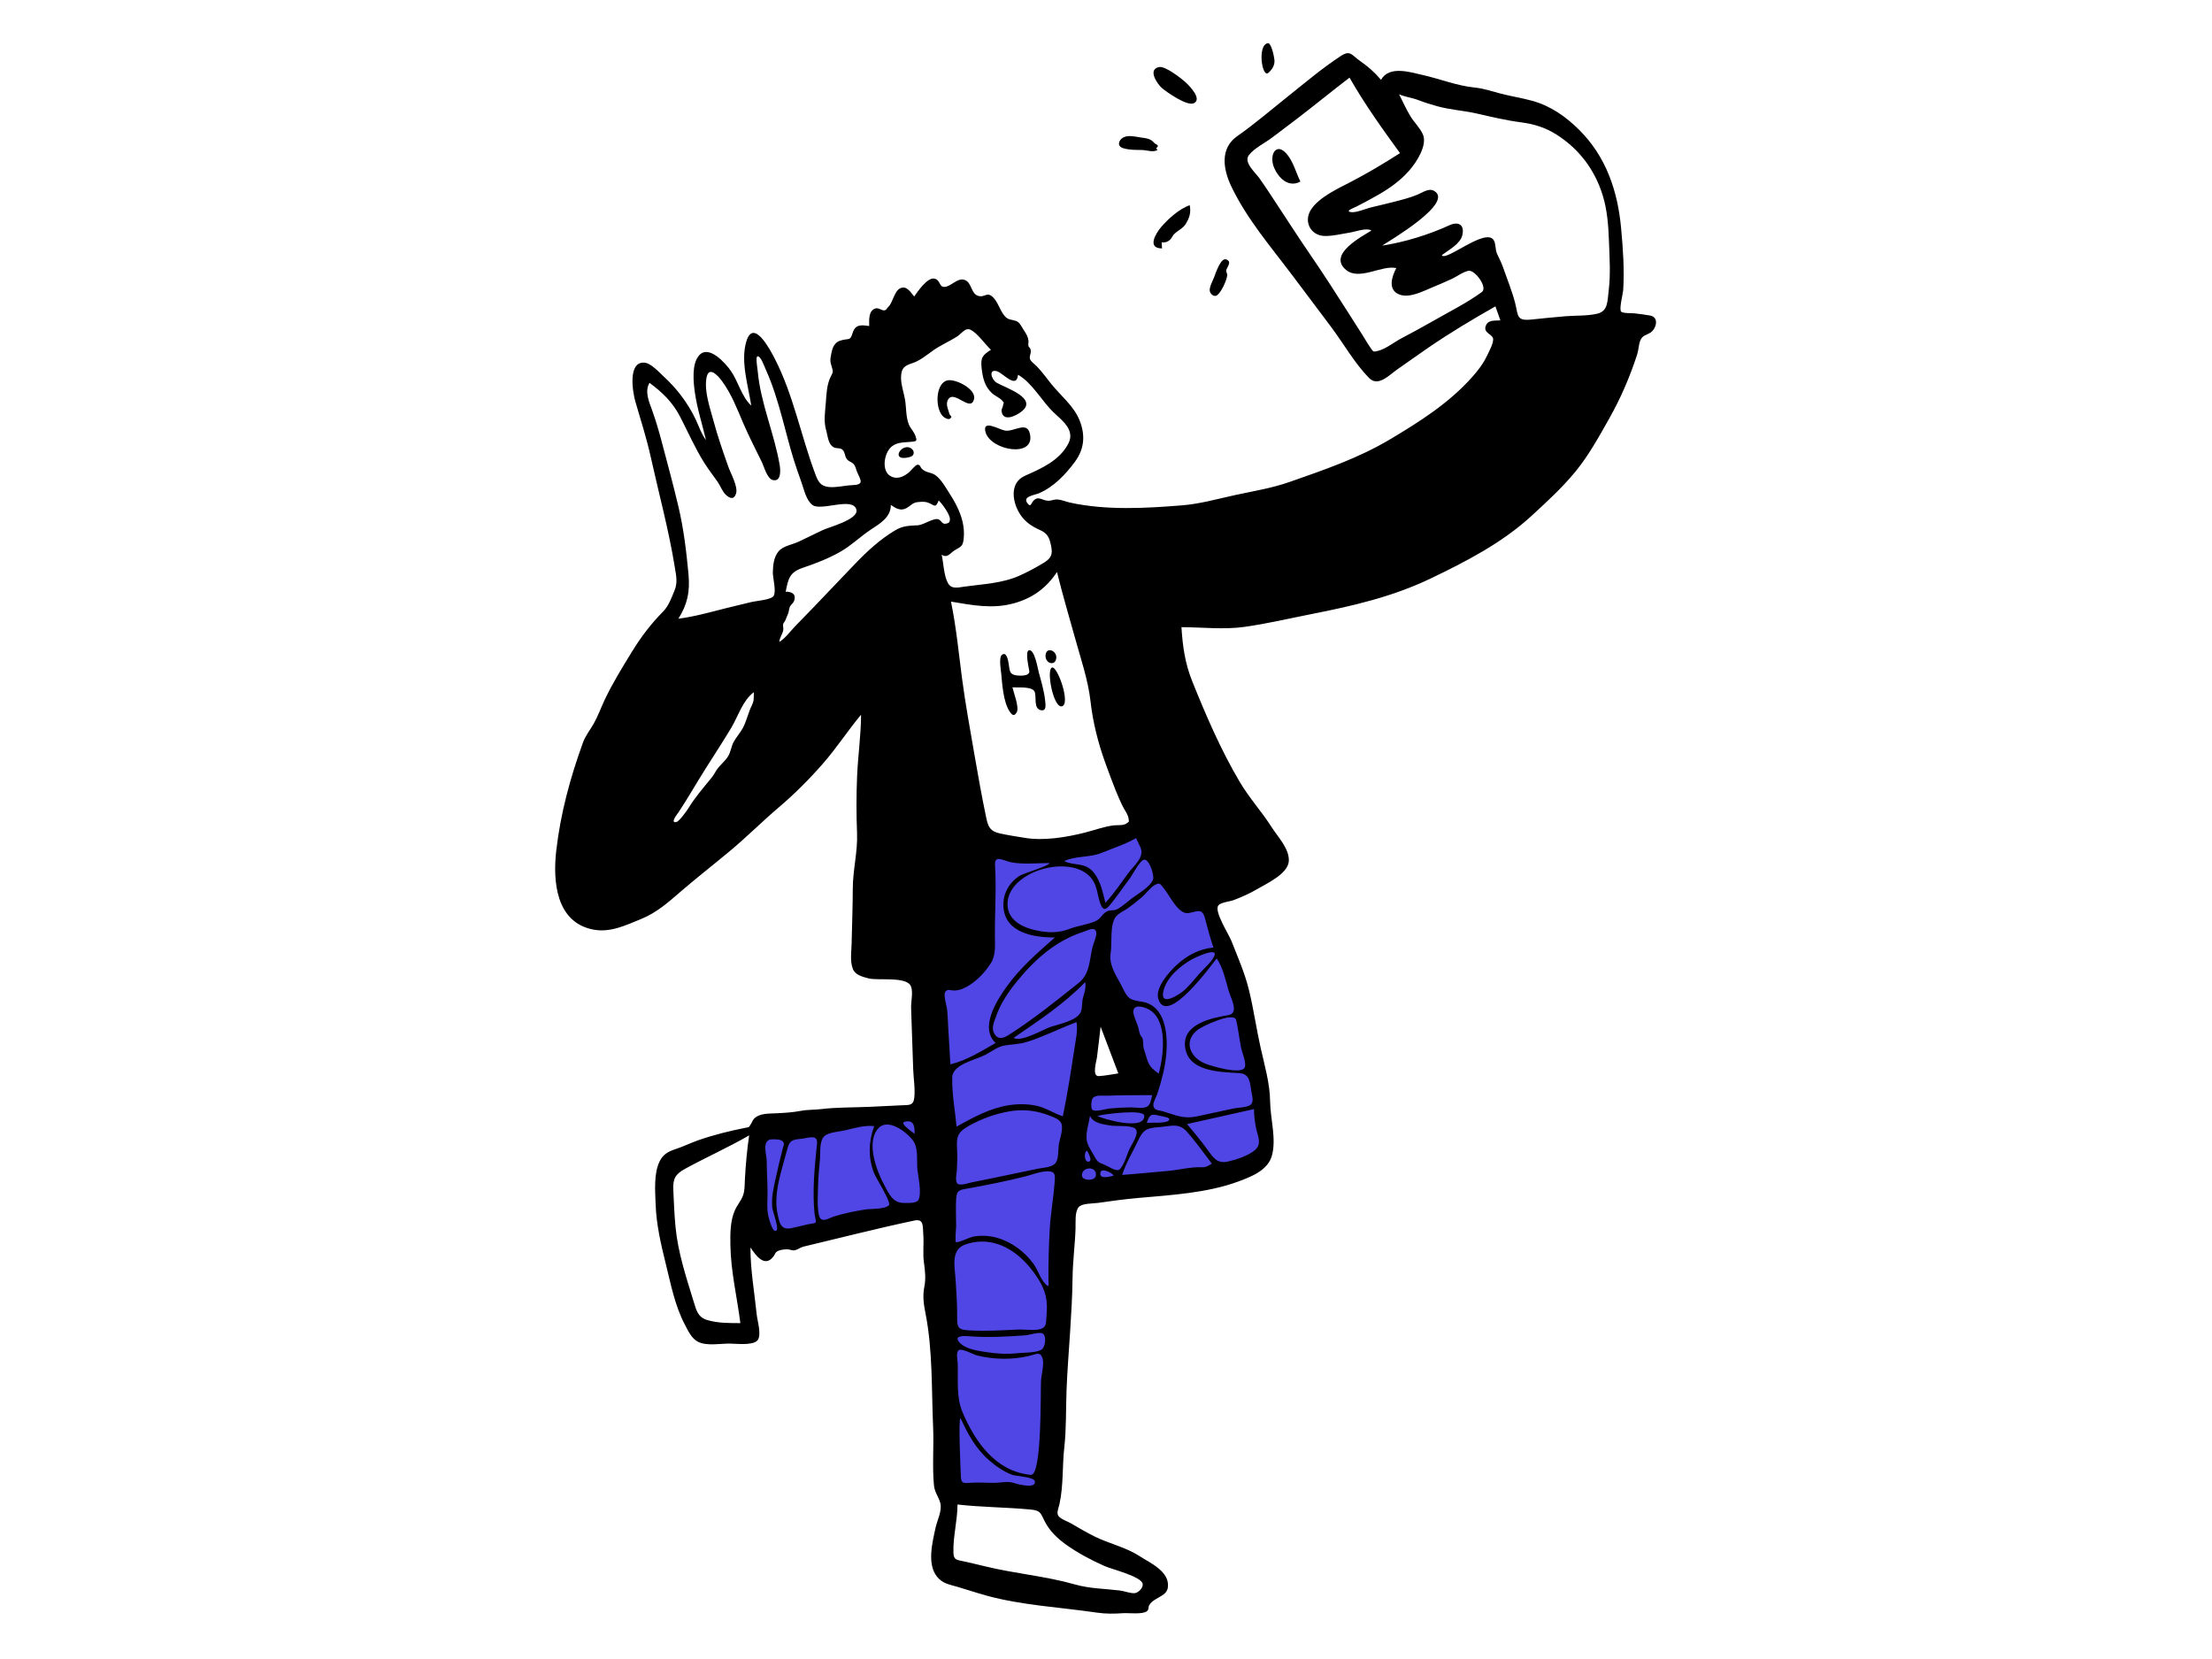
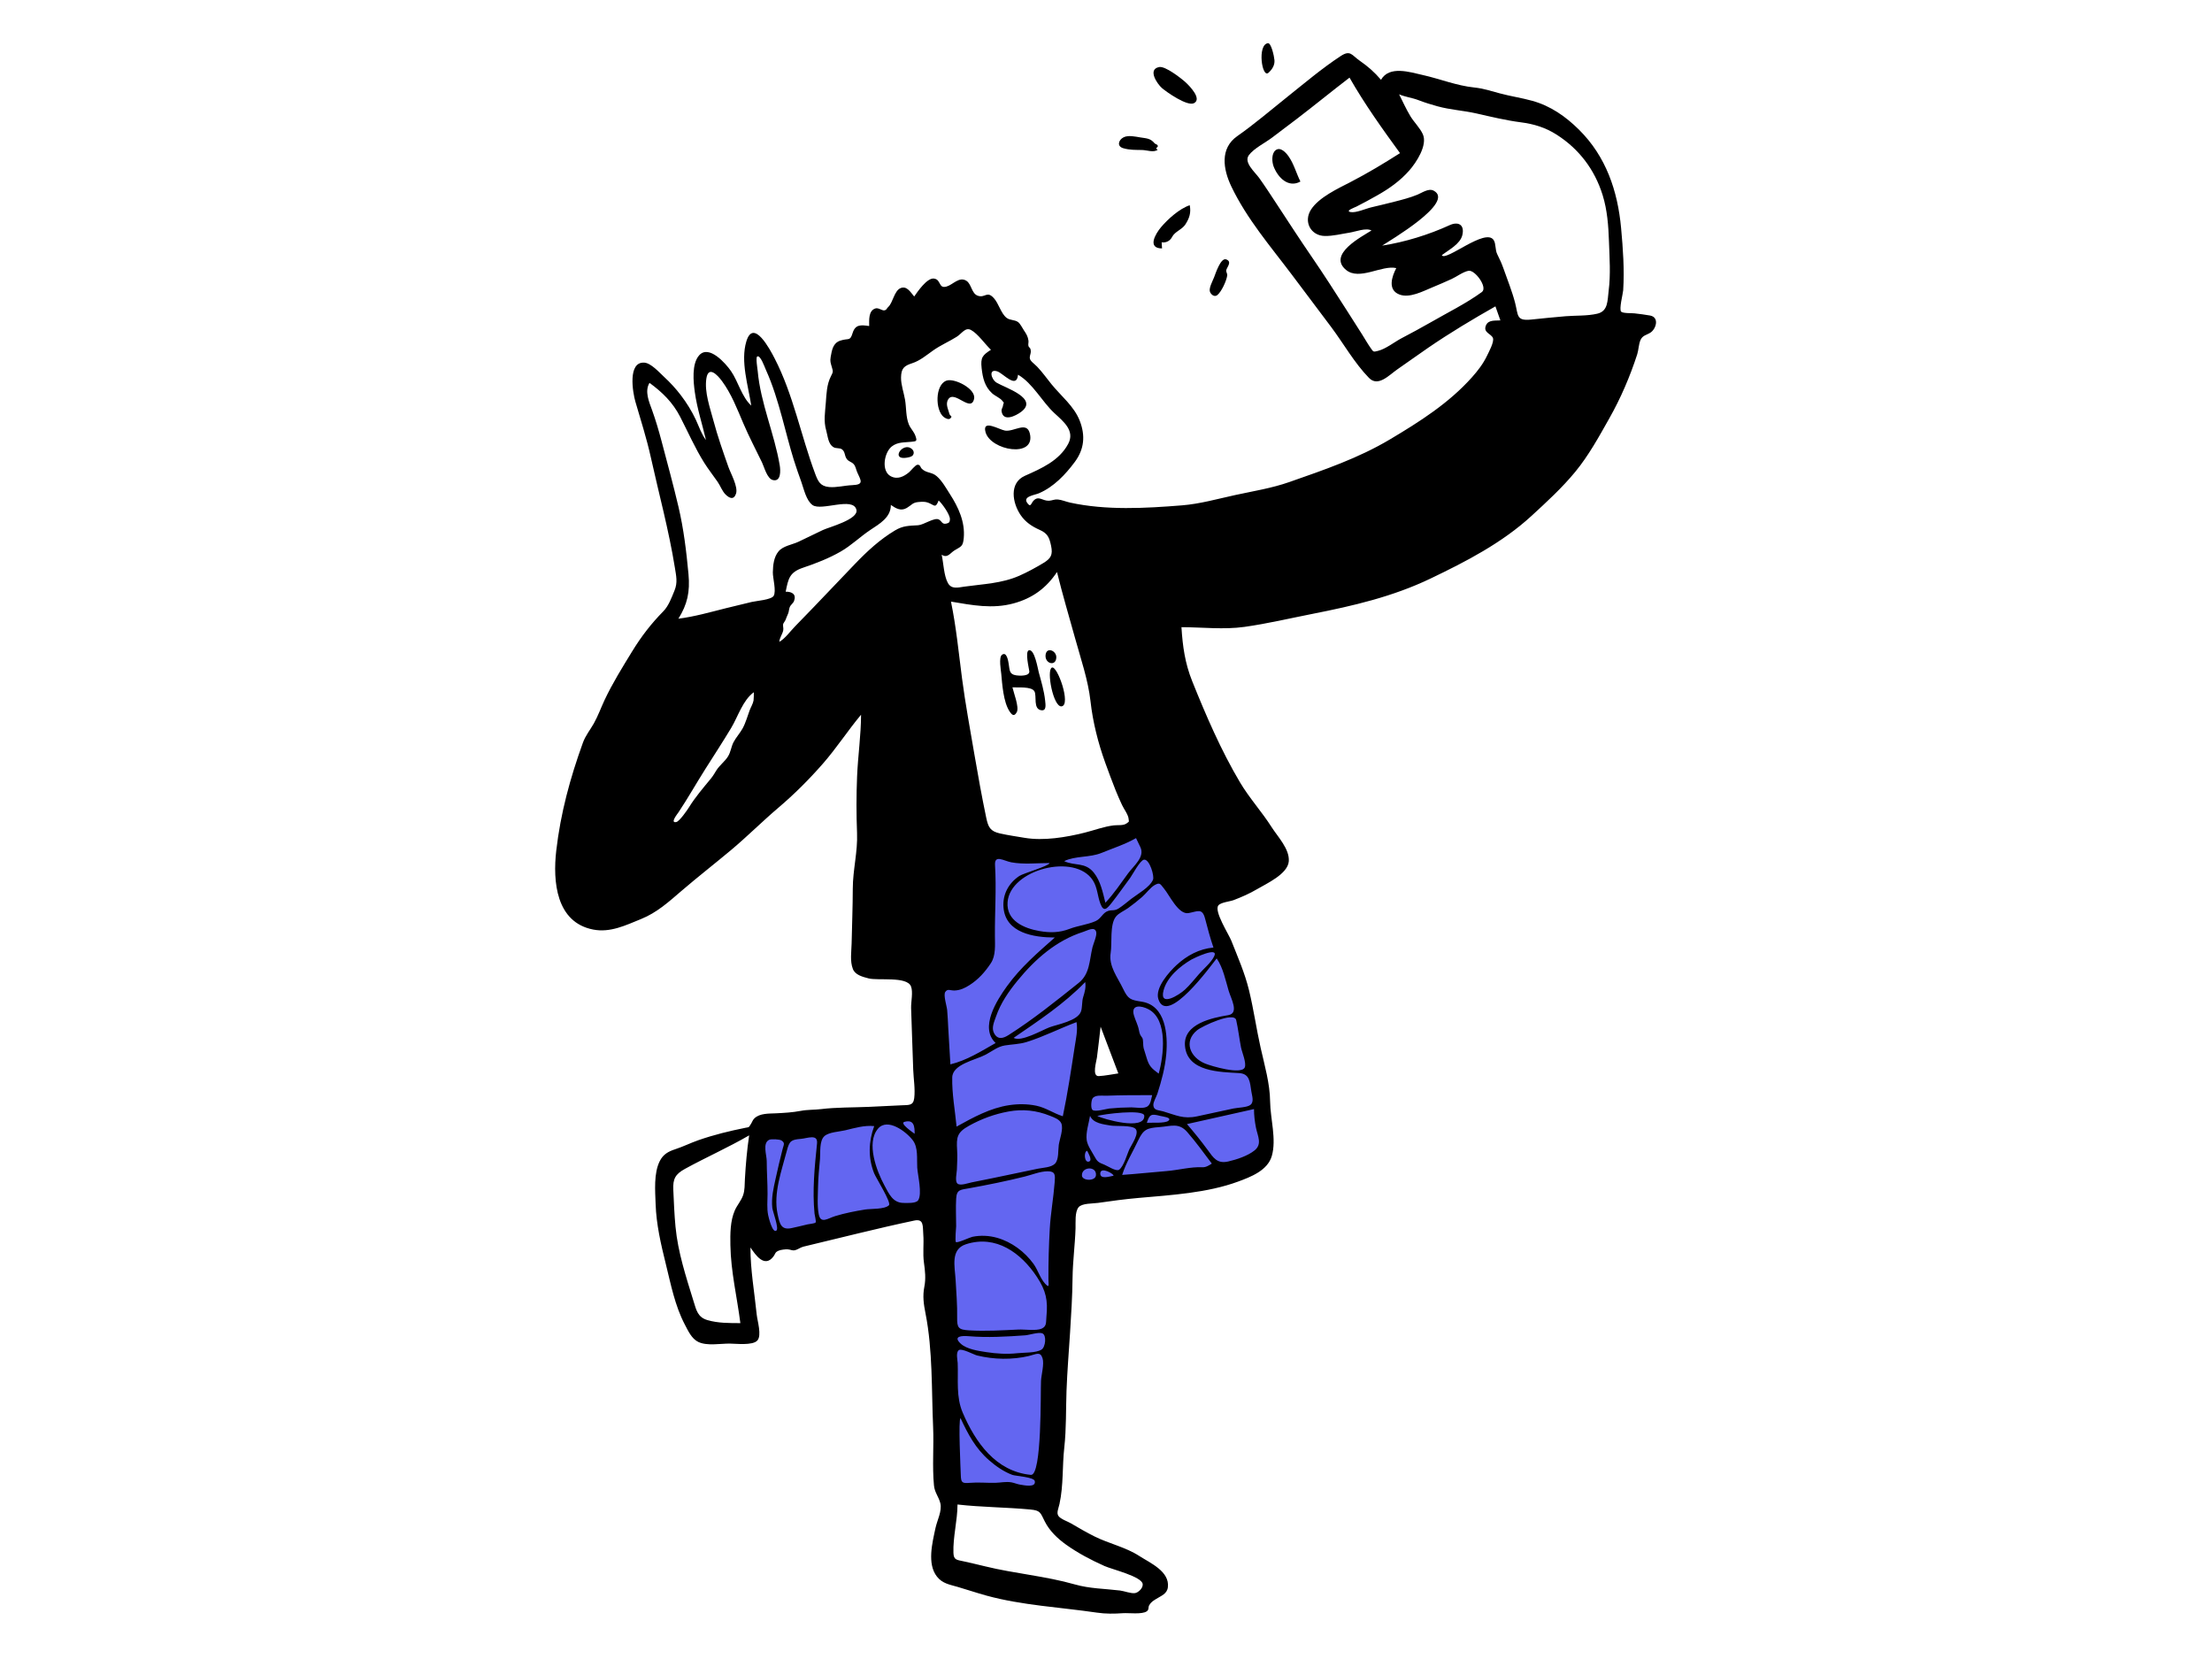
<svg xmlns="http://www.w3.org/2000/svg" viewBox="0 0 1024 768" version="1.1">
-   <g id="react-group-100" stroke="none" stroke-width="1" fill="#FFFFFF00" fill-rule="evenodd">
+   <g id="react-group-100" stroke="none" stroke-width="1" fill="transparent" fill-rule="evenodd">
    <g id="react-group-101">
      <rect id="react-rect-103" x="0" y="0" width="1024" height="768" />
-       <path d="M530.199,382.002 L530.353,382.02 C532.588,382.453 536.292,388.846 537.809,390.663 C542.7,396.524 547.591,402.384 552.482,408.244 C554.439,410.59 557.262,413.053 558.656,415.767 C559.729,417.855 560.097,420.735 560.737,422.973 C568.691,450.776 576.469,478.758 582.262,507.103 C583.509,513.204 584.692,519.347 585.386,525.54 C585.727,528.601 586.626,533.099 585.293,536.058 C583.79,539.392 578.954,540.778 575.812,541.811 C569.7,543.823 563.3,545.021 556.968,546.096 C541.711,548.686 526.263,550.19 510.844,551.406 C506.133,551.778 501.284,551.772 496.603,552.405 C494.368,552.707 495.038,552.107 494.333,553.608 C493.352,555.697 494.003,560.054 493.886,562.331 C493.612,567.686 493.338,573.04 493.064,578.396 L493.064,578.396 L490.82,622.215 C490.061,637.024 489.303,651.833 488.544,666.642 C488.257,672.253 487.97,677.864 487.683,683.476 C487.529,686.475 487.986,690.347 487.182,693.251 C486.574,695.447 487.574,694.8 484.881,694.93 C478.645,695.231 472.184,694.476 465.946,694.253 C458.872,694 451.796,693.747 444.72,693.494 C442.699,693.421 440.441,693.995 439.627,692.546 C438.635,690.782 439.39,685.931 439.32,683.961 C439.124,678.472 438.928,672.981 438.731,667.492 C438.192,652.422 437.653,637.352 437.114,622.283 C436.379,601.731 435.643,581.178 434.908,560.624 C427.04,562.208 419.172,563.792 411.303,565.375 C399.677,567.715 388.05,570.055 376.423,572.393 C371.091,573.467 364.758,575.916 359.252,575.126 C353.783,574.341 351.522,572.005 351.215,566.814 C350.885,561.249 351.014,555.64 351.088,550.07 C351.211,540.96 351.473,531.851 351.817,522.746 C367.351,521.347 382.886,519.947 398.42,518.548 C406.692,517.802 414.965,517.058 423.235,516.312 C425.112,516.144 429.74,516.506 430.578,515.091 C431.881,512.891 430.431,505.658 430.392,503.17 L430.392,503.17 L430.021,479.648 L430.021,479.648 L428.663,393.102 C432.383,393.224 436.102,393.335 439.821,393.439 C456.002,393.896 472.263,394.558 488.449,394.06 C496.566,393.811 504.257,391.621 511.92,389.037 C515.994,387.664 520.027,386.168 524.029,384.595 C525.288,384.1 528.994,381.758 530.353,382.02 Z M508.414,462.536 L500.148,502.967 L528.435,501.093 L508.414,462.536 Z" id="react-path-104" fill="#4F46E5" />
+       <path d="M530.199,382.002 L530.353,382.02 C532.588,382.453 536.292,388.846 537.809,390.663 C542.7,396.524 547.591,402.384 552.482,408.244 C554.439,410.59 557.262,413.053 558.656,415.767 C559.729,417.855 560.097,420.735 560.737,422.973 C568.691,450.776 576.469,478.758 582.262,507.103 C583.509,513.204 584.692,519.347 585.386,525.54 C585.727,528.601 586.626,533.099 585.293,536.058 C583.79,539.392 578.954,540.778 575.812,541.811 C569.7,543.823 563.3,545.021 556.968,546.096 C541.711,548.686 526.263,550.19 510.844,551.406 C506.133,551.778 501.284,551.772 496.603,552.405 C494.368,552.707 495.038,552.107 494.333,553.608 C493.352,555.697 494.003,560.054 493.886,562.331 C493.612,567.686 493.338,573.04 493.064,578.396 L493.064,578.396 L490.82,622.215 C490.061,637.024 489.303,651.833 488.544,666.642 C488.257,672.253 487.97,677.864 487.683,683.476 C487.529,686.475 487.986,690.347 487.182,693.251 C486.574,695.447 487.574,694.8 484.881,694.93 C478.645,695.231 472.184,694.476 465.946,694.253 C458.872,694 451.796,693.747 444.72,693.494 C442.699,693.421 440.441,693.995 439.627,692.546 C438.635,690.782 439.39,685.931 439.32,683.961 C439.124,678.472 438.928,672.981 438.731,667.492 C438.192,652.422 437.653,637.352 437.114,622.283 C436.379,601.731 435.643,581.178 434.908,560.624 C427.04,562.208 419.172,563.792 411.303,565.375 C399.677,567.715 388.05,570.055 376.423,572.393 C371.091,573.467 364.758,575.916 359.252,575.126 C353.783,574.341 351.522,572.005 351.215,566.814 C350.885,561.249 351.014,555.64 351.088,550.07 C351.211,540.96 351.473,531.851 351.817,522.746 C367.351,521.347 382.886,519.947 398.42,518.548 C406.692,517.802 414.965,517.058 423.235,516.312 C425.112,516.144 429.74,516.506 430.578,515.091 C431.881,512.891 430.431,505.658 430.392,503.17 L430.392,503.17 L430.021,479.648 L430.021,479.648 L428.663,393.102 C432.383,393.224 436.102,393.335 439.821,393.439 C456.002,393.896 472.263,394.558 488.449,394.06 C496.566,393.811 504.257,391.621 511.92,389.037 C515.994,387.664 520.027,386.168 524.029,384.595 C525.288,384.1 528.994,381.758 530.353,382.02 Z M508.414,462.536 L500.148,502.967 L528.435,501.093 L508.414,462.536 Z" id="react-path-104" fill="#6366F1" />
      <g id="react-group-102" transform="translate(257.0003, 20)" fill="#000000">
        <path d="M487.689,114.63 C487.111,119.127 487.522,124.03 482.445,125.215 C477.747,126.313 472.592,126.005 467.802,126.39 C462.419,126.822 457.052,127.413 451.681,127.946 C444.908,128.616 445.874,126.014 444.394,120.23 C443.04,114.948 440.881,109.677 439.085,104.526 C438.25,102.132 437.254,99.929 436.115,97.673 C435.084,95.63 435.575,92.852 434.463,91.135 C430.672,85.277 412.18,101.295 410.462,98.138 C413.591,95.702 419.006,92.976 419.966,88.808 C421.095,83.909 417.982,82.446 414.07,84.237 C404.444,88.647 393.336,92.093 382.838,93.7 C386.233,91.431 416.94,73.544 406.635,68.238 C404.312,67.042 401.21,69.293 399.115,70.145 C395.791,71.497 392.319,72.403 388.848,73.289 C385.192,74.222 381.526,75.12 377.849,75.969 C375.27,76.564 370.673,78.679 368.16,78.157 C365.609,77.627 370.128,76.043 370.868,75.67 C374.095,74.044 377.269,72.298 380.418,70.529 C386.007,67.39 391.168,63.755 395.419,58.902 C398.626,55.241 403.921,47.245 401.689,42.182 C400.395,39.247 397.559,36.535 395.893,33.755 C393.948,30.507 392.378,27.046 390.689,23.662 C393.516,24.905 396.69,25.224 399.576,26.339 C402.462,27.456 405.393,28.36 408.395,29.19 C414.418,30.854 420.424,31.15 426.393,32.5 C433.149,34.028 440.19,35.737 447.054,36.62 C453.031,37.387 458.406,39.023 463.527,42.282 C473.985,48.938 481.239,58.501 484.909,70.327 C487.059,77.255 487.582,84.483 487.835,91.69 C488.102,99.29 488.662,107.064 487.689,114.63 M428.997,115.189 C421.694,120.513 413.18,124.673 405.343,129.202 C400.858,131.792 396.279,134.213 391.704,136.642 C388.458,138.365 384.514,141.536 380.941,142.42 C378.681,142.98 378.849,143.022 377.419,140.961 C376.052,138.993 374.858,136.875 373.578,134.848 C371.219,131.111 368.837,127.388 366.456,123.665 C361.117,115.32 355.788,106.976 350.178,98.808 C344.55,90.612 339.151,82.265 333.699,73.953 C331.165,70.089 328.647,66.21 325.958,62.451 C323.904,59.582 318.64,55.204 321.14,51.826 C323.462,48.687 328.752,46.08 331.881,43.704 C335.704,40.804 339.55,37.933 343.363,35.018 C351.561,28.751 359.543,22.212 367.733,15.936 C374.683,28.127 382.859,39.555 391.107,50.889 C383.649,55.648 376.114,60.172 368.255,64.247 C362.45,67.256 353.57,71.323 349.903,77.031 C346.291,82.652 349.839,89.138 356.277,89.241 C360.127,89.303 363.965,88.283 367.74,87.7 C370.465,87.28 375.44,85.316 377.897,86.7 C373.481,89.518 357.46,97.729 366.096,104.929 C372.27,110.075 382.706,102.565 389.374,104.111 C387.342,108.011 385.229,114.234 390.871,116.355 C395.566,118.121 401.711,114.83 405.936,113.085 C408.99,111.824 412.023,110.52 415.026,109.144 C417.413,108.049 420.272,105.83 422.823,105.358 C425.799,104.806 431.86,113.101 428.997,115.189 M293.235,402.688 C297.414,401.926 299.559,400.198 300.875,405.271 C302.054,409.816 303.222,414.193 304.741,418.653 C298.214,419.217 292.457,422.333 287.698,426.717 C284.308,429.84 277.568,437.296 279.239,442.526 C283.299,455.237 303.804,426.722 306.24,423.675 C309.223,428.034 310.32,433.742 311.803,438.728 C312.858,442.276 316.774,449.078 311.597,449.94 C304.33,451.152 290.695,453.858 291.556,464.151 C292.575,476.3 308.03,476.231 316.701,476.778 C321.59,477.085 321.612,481.002 322.308,485.386 C322.62,487.346 323.592,489.995 321.928,491.431 C320.45,492.705 315.923,492.74 313.999,493.153 C308.391,494.357 302.787,495.584 297.179,496.787 C290.814,498.153 287.448,496.24 281.497,494.496 C279.293,493.851 277.08,494.123 276.918,491.656 C276.819,490.143 278.3,487.802 278.785,486.305 C280.706,480.382 282.341,474.284 282.893,468.064 C283.696,459.026 282.693,445.475 271.564,443.711 C266.27,442.872 265.251,442.599 262.862,437.63 C260.276,432.257 256.172,427.281 257.164,421.091 C257.882,416.606 256.671,408.119 259.533,404.399 C260.857,402.679 263.437,401.653 265.197,400.391 C267.441,398.781 269.602,397.058 271.693,395.255 C273.452,393.741 275.597,390.779 277.591,389.685 C280.027,388.347 280.102,389.258 281.852,391.348 C284.434,394.434 288.54,403.545 293.235,402.688 M305.045,422.768 C303.597,425.69 300.251,428.407 298.119,430.847 C295.975,433.301 293.946,435.894 291.555,438.118 C288.923,440.566 279.574,446.479 281.634,438.52 C283.236,432.329 289.234,427.316 294.512,424.227 C295.534,423.627 307.496,417.823 305.045,422.768 M315.272,452.239 C316.199,456.382 316.698,460.653 317.489,464.826 C317.895,466.96 320.139,472.114 319.224,474.166 C317.674,477.644 303.727,473.527 300.835,472.33 C293.953,469.481 290.793,462.167 297.14,456.958 C299.547,454.984 314.345,448.097 315.272,452.239 M324.416,502.002 C325.193,505.957 327.466,509.624 323.709,512.615 C320.589,515.098 315.478,516.792 311.634,517.676 C306.395,518.88 304.71,515.944 301.937,512.168 C298.955,508.108 295.781,504.185 292.487,500.372 C302.83,498.057 313.173,495.741 323.517,493.426 C323.511,496.308 323.86,499.178 324.416,502.002 M299.633,520.36 C294.239,520.08 288.435,521.704 282.965,522.131 C276.133,522.664 269.32,523.441 262.483,523.899 C264.234,518.31 267.381,513.325 269.842,508.045 C272.311,502.747 274.045,502.174 279.726,501.765 C284.99,501.387 288.702,499.575 292.587,504.04 C296.629,508.685 300.289,513.732 303.979,518.655 C302.723,519.495 301.223,520.442 299.633,520.36 M261.076,521.5 C259.745,522.47 255.641,519.714 254.258,519.18 C251.567,518.14 250.971,517.805 249.566,515.181 C248.36,512.925 246.441,510.36 246.063,507.785 C245.564,504.39 247.066,499.92 247.614,496.547 C249.07,500.059 253.851,500.466 257.081,501.041 C259.524,501.476 266.763,500.783 268.605,502.523 C270.64,504.445 266.893,509.806 265.917,511.825 C264.752,514.235 263.313,519.871 261.076,521.5 M258.468,524.285 C256.866,524.545 252.257,526.138 252.349,523.213 C252.452,519.871 258.795,523.476 258.468,524.285 M250.345,524.11 C250.053,526.924 243.998,526.691 243.859,524.216 C243.624,520.033 250.81,519.617 250.345,524.11 M243.422,448.231 C241.874,452.64 232.446,454.217 228.825,455.574 C225.518,456.814 215.639,462.536 212.229,460.46 C223.771,452.528 235.599,444.754 245.378,434.626 C245.778,437.128 245.169,439.218 244.431,441.586 C243.765,443.723 244.108,446.278 243.422,448.231 M240.552,464.308 C238.891,475.107 237.261,486.049 235.013,496.741 C230.731,495.432 227.199,492.78 222.699,491.856 C218.593,491.013 214.351,490.992 210.211,491.608 C201.389,492.92 193.524,497.284 185.826,501.536 C185.115,494.131 183.643,486.205 183.817,478.773 C183.961,472.599 194.526,470.771 199.318,468.221 C202.217,466.678 204.839,464.508 208.142,463.97 C211.54,463.416 214.82,463.432 218.178,462.397 C226.115,459.948 233.586,456.065 241.362,453.171 C241.998,456.878 241.115,460.655 240.552,464.308 M233.134,510.013 C232.782,512.468 233.227,516.849 231.356,518.72 C229.594,520.482 225.832,520.54 223.509,521.017 C216.432,522.474 209.362,523.944 202.295,525.446 C199.134,526.118 195.971,526.76 192.797,527.36 C191.283,527.645 187.485,529.098 186.21,527.893 C185,526.748 185.901,523.093 185.966,521.56 C186.096,518.497 186.269,515.424 186.077,512.36 C185.708,506.482 186.036,504.231 191.506,501.19 C197.318,497.959 203.321,495.747 209.862,494.549 C216.486,493.337 222.796,494 229.1,496.542 C230.854,497.25 233.485,498.122 234.302,500.013 C235.413,502.587 233.509,507.405 233.134,510.013 M225.167,604.759 C222.573,606.385 216.929,606.108 213.949,606.438 C209.137,606.97 204.295,606.666 199.515,605.924 C195.917,605.366 190.548,604.592 187.79,602.066 C183.872,598.477 188.393,598.312 191.392,598.565 C200.109,599.298 208.936,598.786 217.646,598.156 C219.341,598.033 223.899,596.544 225.534,597.241 C227.624,598.132 226.984,603.62 225.167,604.759 M220.224,662.763 C203.983,661.185 194.566,647.735 188.676,633.986 C185.515,626.604 186.655,618.859 186.343,611.053 C186.286,609.627 185.391,606.089 186.857,605.024 C188.234,604.023 193.806,607.117 195.313,607.486 C203.038,609.38 211.581,609.561 219.324,607.722 C222.678,606.925 224.556,605.444 225.621,608.768 C226.479,611.445 225.071,616.377 224.918,619.183 C224.652,624.035 225.413,663.266 220.224,662.763 M187.779,662.778 C187.717,660.422 186.528,636.615 187.681,636.543 C191.108,643.935 194.628,650.547 200.866,655.985 C204.052,658.764 207.635,661.268 211.62,662.76 C213.118,663.32 221.602,663.745 222.018,665.603 C222.745,668.854 216.953,667.542 215.235,667.278 C213.857,667.064 212.616,666.477 211.264,666.232 C208.688,665.765 206.253,666.393 203.666,666.445 C199.735,666.525 195.875,666.113 191.942,666.453 C188.347,666.763 187.875,666.35 187.779,662.778 M190.176,555.995 C204.08,551.501 215.7,560.012 223.039,571.152 C227.223,577.505 228.158,581.947 227.427,589.469 C227.164,592.162 227.648,593.985 225.173,595.082 C222.722,596.169 217.155,595.363 214.504,595.486 C206.879,595.843 199.283,596.316 191.658,595.864 C186.705,595.571 186.005,594.732 186.091,589.924 C186.193,584.136 185.712,578.375 185.384,572.578 C185.03,566.306 182.876,558.354 190.176,555.995 M185.626,547.659 C185.635,543.406 185.38,539.043 185.639,534.797 C185.898,530.588 187.69,530.796 191.663,530.078 C200.269,528.522 208.864,526.781 217.353,524.672 C220.711,523.838 224.505,522.237 228.004,522.224 C231.674,522.21 231.48,524.097 231.235,527.348 C230.691,534.547 229.372,541.64 228.971,548.801 C228.538,556.53 228.311,564.358 228.345,572.096 C228.357,574.707 228.992,576.642 226.766,574.198 C224.536,571.749 223.445,567.848 221.455,565.096 C217.378,559.462 211.318,554.93 204.593,553.021 C200.875,551.966 196.964,551.783 193.174,552.547 C192.024,552.778 186.263,555.528 185.53,554.985 C185.033,554.617 185.625,547.831 185.626,547.659 M236.492,695.044 C242.007,698.993 248.114,702.183 254.297,704.954 C257.775,706.512 271.545,709.792 271.985,713.3 C272.219,715.171 269.937,717.269 268.443,717.49 C266.547,717.771 263.423,716.533 261.492,716.298 C254.469,715.446 247.46,715.44 240.608,713.485 C226.927,709.581 212.743,708.481 198.92,705.077 C195.631,704.268 192.334,703.508 189.029,702.775 C185.889,702.078 184.482,702.197 184.371,698.842 C184.126,691.477 186.239,683.932 186.255,676.476 C197.438,677.752 208.659,677.735 219.873,678.786 C224.678,679.235 224.566,680.146 226.671,684.345 C228.857,688.7 232.575,692.239 236.492,695.044 M181.968,455.77 C181.826,453.043 181.716,450.31 181.469,447.591 C181.303,445.764 179.635,440.658 180.576,439.236 C181.693,437.547 182.819,438.578 184.819,438.53 C187.456,438.468 189.663,437.408 191.837,436.021 C195.955,433.395 199.016,429.938 201.688,425.903 C204.038,422.353 203.601,417.502 203.572,413.25 C203.498,402.257 204.299,391.533 203.628,380.491 C203.32,375.419 207.649,378.53 211.146,379.187 C216.865,380.26 223.081,379.517 228.893,379.531 C228.677,380.883 216.791,384.239 214.871,385.517 C209.956,388.786 207.089,394.016 207.538,399.979 C208.439,411.975 221.651,413.98 231.305,414.003 C223.296,421.085 215.43,427.837 209.135,436.574 C204.493,443.015 196.319,455.716 203.906,462.843 C197.199,466.652 190.551,470.889 182.966,472.723 C182.626,467.073 182.262,461.423 181.968,455.77 M178.923,236.791 C181.653,238.545 182.802,236.065 184.88,234.781 C187.807,232.971 188.776,233.149 189.147,229.108 C189.834,221.613 186.681,214.828 182.722,208.695 C180.923,205.907 179.128,202.587 176.588,200.407 C174.272,198.421 171.932,199.105 169.787,197.051 C168.944,196.243 169.125,195.104 167.733,195.136 C166.816,195.158 164.588,197.997 163.83,198.625 C161.439,200.605 158.513,202.112 155.378,200.479 C150.814,198.103 152.28,189.477 155.825,186.683 C158.554,184.531 161.78,184.863 164.888,184.516 C167.218,184.257 167.703,184.358 166.744,181.691 C166.072,179.824 164.524,178.367 163.759,176.54 C162.288,173.033 162.608,168.77 161.974,165.059 C161.403,161.733 160.07,158.136 160.118,154.758 C160.181,150.457 161.586,149.34 165.313,148.134 C168.923,146.966 171.912,144.391 174.987,142.228 C178.468,139.779 182.28,138.162 185.856,135.926 C188.284,134.407 189.851,131.337 192.522,132.771 C195.694,134.475 199.049,139.407 201.747,141.928 C197.799,144.434 196.882,145.53 197.425,150.436 C197.925,154.933 198.841,158.941 202.279,162.074 C203.599,163.278 206.063,164.242 207.086,165.63 C208.28,167.247 207.504,165.822 207.353,167.647 C207.273,168.632 206.494,169.276 206.664,170.414 C207.421,175.468 213.228,172.485 215.62,170.729 C224.169,164.456 208.207,159.474 204.415,157.188 C201.797,155.609 200.503,150.57 204.651,151.909 C207.41,152.799 213.644,160.349 214.277,153.467 C221.119,157.442 225.341,165.886 231.079,171.225 C235.215,175.075 240.773,179.346 237.489,185.496 C233.305,193.335 225.006,196.893 217.431,200.275 C210.082,203.555 211.608,212.838 215.536,218.52 C217.807,221.804 220.782,223.729 224.361,225.324 C228.018,226.956 228.777,228.872 229.576,232.655 C230.463,236.852 229.521,238.543 225.887,240.711 C222.339,242.829 218.629,244.88 214.841,246.537 C206.651,250.121 198.154,250.348 189.442,251.569 C186.388,251.997 183.461,252.889 181.795,249.862 C179.921,246.455 179.784,240.588 178.923,236.791 M177.606,220.489 C175.556,219.408 170.606,222.997 168.015,223.155 C163.822,223.409 161.069,223.313 157.347,225.537 C150.312,229.741 144.474,235.153 138.832,241.023 C132.477,247.634 126.159,254.28 119.826,260.911 C116.956,263.914 114.071,266.902 111.155,269.86 C108.857,272.192 106.611,275.471 103.767,277.135 C103.915,275.158 105.126,273.76 105.556,271.928 C105.807,270.857 105.369,269.948 105.531,268.922 C105.584,268.589 106.479,267.432 106.614,267.052 C106.977,266.05 107.421,265.06 107.852,264.019 C108.254,263.048 108.196,262.041 108.603,261.027 C109.023,259.981 110.171,259.289 110.57,258.259 C111.738,255.244 109.805,253.846 106.713,253.917 C107.923,247.884 108.452,244.934 114.759,242.807 C120.785,240.774 126.671,238.493 132.207,235.317 C137.121,232.498 141.222,228.434 145.947,225.292 C150.177,222.478 155.442,219.53 155.399,213.76 C157.797,215.387 160.044,216.755 162.788,215.136 C165.103,213.769 165.411,212.668 168.087,212.41 C170.272,212.201 171.626,212.145 173.576,213.106 C175.871,214.236 176.185,215.022 177.521,211.694 C179.04,212.973 182.88,218.298 182.751,220.406 C182.682,221.567 182.506,222.091 181.067,222.397 C179.026,222.831 179.105,221.279 177.606,220.489 M168.045,535.644 C167.048,537.173 162.842,536.891 161.218,536.87 C156.267,536.806 154.536,532.651 152.364,528.636 C148.939,522.305 143.82,509.155 149.439,502.512 C153.873,497.268 162.511,503.875 165.536,507.835 C168.149,511.257 167.372,516.388 167.615,520.494 C167.82,523.954 170.016,532.626 168.045,535.644 M154.519,537.937 C152.54,539.916 146.115,539.497 143.493,539.922 C138.811,540.68 134.156,541.591 129.615,542.974 C126.234,544.003 122.892,546.772 122,542.059 C121.252,538.097 121.624,533.344 121.696,529.345 C121.773,525.03 122.224,520.77 122.599,516.475 C122.853,513.57 122.218,508.226 124.589,505.996 C126.633,504.075 131.602,503.89 134.255,503.253 C138.611,502.208 143.163,500.836 147.692,501.304 C145.05,508.475 144.825,515.996 147.658,523.142 C148.466,525.181 155.742,536.714 154.519,537.937 M121.226,509.368 C120.122,520.155 119.012,531.01 120.075,541.851 C120.139,542.498 120.911,545.46 120.575,545.923 C120.228,546.403 117.479,546.652 116.854,546.799 C114.375,547.387 111.9,548.01 109.405,548.532 C104.548,549.548 103.915,546.48 102.962,541.979 C100.921,532.336 104.878,521.881 107.275,512.62 C108.443,508.11 109.309,507.59 113.743,507.216 C116.829,506.957 121.695,504.784 121.226,509.368 M102.473,549.613 C100.617,551.301 98.762,543.337 98.599,542.525 C97.95,539.302 98.311,536.033 98.32,532.759 C98.336,527.646 97.945,522.557 97.938,517.468 C97.933,514.715 95.871,509.088 99.128,507.631 C100.084,507.204 103.881,507.382 104.743,507.944 C106.533,509.113 105.827,509.87 105.297,511.903 C104.109,516.466 103.083,521.052 102.049,525.653 C101.034,530.164 100.034,534.505 100.517,539.164 C100.676,540.705 103.656,548.537 102.473,549.613 M161.657,499.351 C166.181,498.076 166.423,501.542 166.416,504.859 C165.726,504.331 159.297,500.016 161.657,499.351 M101.144,255.852 C100.036,257.679 93.015,258.178 91.008,258.659 C87.061,259.604 83.113,260.543 79.176,261.527 C71.8,263.372 64.606,265.452 57.046,266.417 C61.197,259.77 62.489,254.029 61.717,245.734 C60.742,235.26 59.504,224.893 57.092,214.64 C54.715,204.531 51.963,194.489 49.313,184.447 C48.011,179.513 46.603,174.674 44.871,169.873 C43.482,166.025 41.314,161.182 43.67,157.238 C49.651,161.601 54.447,166.302 57.858,172.93 C61.513,180.035 64.703,187.329 68.944,194.127 C70.884,197.234 73.148,200.069 75.222,203.077 C76.457,204.867 77.356,207.45 78.927,208.96 C80.739,210.7 82.671,211.52 83.707,208.584 C84.818,205.432 81.274,199.196 80.228,196.236 C77.701,189.091 75.195,181.96 73.247,174.631 C71.67,168.706 69.064,161.543 69.987,155.292 C70.9,149.103 75.099,153.532 77.223,156.41 C81.604,162.342 84.227,169.256 87.104,175.981 C89.749,182.159 92.834,188.049 95.761,194.085 C96.779,196.185 98.121,201.61 100.789,202.234 C104.666,203.143 104.337,197.683 103.967,195.467 C101.51,180.781 95.096,166.719 93.765,151.778 C93.701,151.064 92.774,145.513 93.519,145.049 C94.964,144.15 96.914,149.782 97.538,151.162 C100.781,158.339 103.04,165.904 105.112,173.486 C106.875,179.934 108.469,186.43 110.448,192.816 C111.535,196.327 112.781,199.779 114.009,203.242 C115.121,206.378 116.249,211.739 119.147,213.806 C123.258,216.738 137.972,209.766 139.463,215.999 C140.524,220.429 126.88,223.997 123.975,225.342 C120.15,227.113 116.398,229.052 112.571,230.825 C109.674,232.165 105.51,232.715 103.414,235.239 C101.193,237.912 100.838,241.666 100.772,244.982 C100.721,247.492 102.46,253.686 101.144,255.852 M91.846,304.226 C91.651,305.618 90.545,307.462 90.047,308.787 C89.033,311.486 88.172,314.711 86.762,317.233 C85.549,319.405 83.759,321.347 82.588,323.551 C81.476,325.643 81.328,328.055 80.03,330.149 C78.545,332.542 76.09,334.264 74.615,336.642 C73.888,337.816 73.137,339.156 72.109,340.405 C68.471,344.832 64.86,349.008 61.934,353.75 C61.185,354.964 57.531,360.263 56.076,360.55 C53.036,361.147 56.575,356.825 57.17,355.931 C61.478,349.465 65.304,342.659 69.462,336.093 C73.49,329.736 77.611,323.428 81.488,316.975 C84.649,311.714 86.835,304.161 91.973,300.455 C91.993,301.715 91.951,302.972 91.846,304.226 M232.32,244.807 C234.823,255.095 237.816,265.064 240.636,275.26 C243.254,284.72 246.738,294.844 247.823,304.597 C248.898,314.258 251.368,324.033 254.689,333.203 C256.225,337.446 257.804,341.705 259.471,345.899 C260.387,348.203 261.411,350.455 262.45,352.705 C263.257,354.453 265.389,357.284 265.471,359.136 C265.536,360.619 266.052,360.027 264.588,361.141 C263.072,362.296 260.446,361.877 258.68,362.08 C254.075,362.613 249.585,364.345 245.095,365.467 C236.437,367.631 226.117,369.348 217.245,367.843 C213.513,367.209 209.637,366.66 205.947,365.835 C201.407,364.819 200.473,362.94 199.541,358.477 C197.503,348.721 195.748,338.99 194.065,329.168 C192.065,317.486 189.899,305.817 188.355,294.062 C186.795,282.17 185.675,270.266 183.231,258.503 C193.089,260.152 202.373,262.014 212.261,259.313 C221.016,256.921 227.337,252.245 232.32,244.807 M270.912,372.173 C273.115,376.716 267.803,380.8 265.229,384.299 C261.834,388.91 258.663,393.729 254.715,397.9 C253.53,393.16 252.49,387.826 249.33,383.933 C245.293,378.961 240.581,380.993 235.635,378.641 C240.822,376.118 247.444,377.081 252.946,374.831 C258.374,372.612 263.854,370.87 268.903,367.987 C269.574,369.382 270.237,370.781 270.912,372.173 M251.677,478.156 C248.362,478.34 250.58,471.349 250.795,469.612 C251.387,464.837 251.985,460.062 252.503,455.278 C255.238,462.491 257.973,469.703 260.706,476.914 C257.701,477.343 254.715,477.987 251.677,478.156 M246.285,512.73 C246.737,513.734 248.846,517.084 247.181,517.702 C244.899,518.548 244.624,513 246.285,512.73 M242.329,435.033 C231.769,443.464 221.283,451.917 209.857,459.175 C207.353,460.766 204.832,461.431 203.173,458.277 C201.869,455.798 203.246,453.004 204.083,450.577 C206.216,444.388 209.932,439.008 214.05,433.971 C222.276,423.912 232.065,415.321 244.556,411.355 C246.6,410.706 249.755,408.748 250.471,411.452 C250.892,413.042 249.108,417.013 248.746,418.506 C247.254,424.67 247.58,430.843 242.329,435.033 M272.727,496.521 C272.96,503.68 253.389,497.906 250.951,496.626 C253.509,495.768 272.622,493.302 272.727,496.521 M279.995,496.566 C281.157,496.876 285.617,497.269 283.951,498.793 C282.46,500.157 275.708,499.61 273.919,499.778 C275.121,495.828 276.034,495.511 279.995,496.566 M276.369,486.976 C275.932,488.569 275.754,490.999 274.326,492.09 C272.548,493.45 268.768,492.624 266.755,492.635 C263.336,492.653 259.921,492.828 256.518,493.168 C255.216,493.297 249.943,494.886 248.723,493.802 C247.827,493.006 248.161,489.27 248.813,488.43 C250.153,486.704 253.239,487.302 255.173,487.233 C262.25,486.98 269.289,486.959 276.369,486.976 M271.826,460.513 C270.827,459.029 270.648,459.045 270.222,456.803 C269.767,454.403 268.608,452.35 267.927,450.031 C266.429,444.928 271.217,445.382 274.729,447.253 C283.84,452.107 281.641,469.068 279.388,477.009 C276.112,474.601 274.903,473.509 273.776,469.623 C273.348,468.146 272.868,466.696 272.422,465.227 C272.095,464.146 272.323,461.253 271.826,460.513 M272.615,377.961 C275.158,377.654 277.486,385.547 276.759,387.255 C275.272,390.749 269.588,393.87 266.694,396.1 C264.767,397.585 262.852,399.287 260.793,400.582 C258.88,401.783 257.78,401.109 256.002,401.686 C253.428,402.519 252.805,405.242 250.171,406.412 C246.465,408.059 241.974,408.52 238.103,410.007 C233.407,411.811 229.103,411.86 224.179,411.005 C217.097,409.776 208.797,406.262 209.435,397.658 C210.56,382.476 240.711,374.697 248.933,387.57 C251.074,390.92 251.04,394.826 252.43,398.425 C253.935,402.32 255.394,400.789 257.657,397.92 C260.619,394.167 263.37,390.212 266.215,386.369 C267.135,385.127 270.779,378.185 272.615,377.961 M87.841,525.778 C87.697,528.36 87.851,530.979 86.953,533.442 C86.049,535.927 84.214,537.936 83.158,540.351 C81.017,545.244 81.033,551.165 81.118,556.408 C81.317,568.608 84.206,580.457 85.734,592.511 C80.648,592.499 75.391,592.556 70.461,591.102 C66.058,589.803 65.356,586.585 64.11,582.53 C60.614,571.141 56.837,559.801 55.708,547.874 C55.171,542.19 54.945,536.46 54.688,530.758 C54.464,525.756 55.587,523.574 60.103,521.098 C69.918,515.714 80.092,511.231 89.806,505.592 C88.813,512.283 88.219,519.026 87.841,525.778 M506.837,126.059 C504.447,125.621 502.035,125.347 499.623,125.059 C498.365,124.908 494.444,125.118 493.502,124.298 C492.382,123.322 494.322,115.942 494.422,114.358 C495.029,104.835 494.323,95.017 493.449,85.53 C491.869,68.354 486.468,52.443 474.005,40.075 C467.802,33.919 460.829,29.035 452.357,26.678 C447.422,25.305 442.336,24.572 437.389,23.241 C433.4,22.165 429.676,20.934 425.531,20.508 C417.264,19.657 409.706,16.534 401.638,14.727 C395.703,13.397 386.156,10.244 382.308,16.946 C379.278,13.393 376.231,10.726 372.411,8.076 C368.752,5.537 368.153,3.001 363.672,5.933 C354.966,11.628 346.811,18.576 338.679,25.056 C331.084,31.108 323.736,37.446 315.776,43.011 C307.658,48.688 309.197,58.322 313.015,66.308 C320.197,81.34 331.276,94.192 340.973,107.077 C347.048,115.149 353.142,123.232 359.192,131.32 C364.976,139.05 369.978,147.997 376.737,154.942 C380.998,159.32 386.084,153.595 389.93,150.949 C394.703,147.664 399.393,144.256 404.172,140.98 C414.123,134.156 424.772,127.764 435.278,121.824 C436.042,123.99 436.806,126.156 437.57,128.322 C435.263,128.495 432.145,127.98 430.972,130.461 C429.294,134.004 433.41,134.469 434.131,136.501 C434.776,138.315 432.133,143.107 431.351,144.742 C429.593,148.426 427.138,151.602 424.434,154.634 C413.735,166.635 400.195,175.219 386.457,183.401 C371.757,192.155 356.001,197.5 339.907,203.141 C331.723,206.009 323.229,207.342 314.784,209.178 C306.646,210.948 298.516,213.273 290.2,213.941 C273.188,215.306 255.135,216.329 238.328,212.66 C236.489,212.259 234.542,211.389 232.67,211.224 C231.17,211.091 230.059,211.72 228.642,211.801 C225.601,211.975 223.858,209.255 221.442,211.782 C220.233,213.046 220.211,215.168 218.527,212.809 C216.384,209.808 221.861,209.228 223.891,208.373 C230.726,205.494 236.22,199.698 240.562,193.84 C244.902,187.986 245.525,181.734 242.883,174.88 C240.242,168.029 234.235,163.385 229.725,157.821 C227.543,155.127 225.536,152.277 223.14,149.762 C221.861,148.418 219.801,147.133 219.721,145.778 C219.628,144.203 220.571,143.421 220.007,141.507 C219.861,141.009 219.235,140.726 219.102,140.179 C218.892,139.307 219.217,138.559 219.108,137.709 C218.854,135.761 218.09,134.537 217.009,132.94 C216.335,131.943 215.35,129.946 214.423,129.199 C212.798,127.889 210.582,128.423 208.93,127.095 C206.316,124.995 205.396,120.569 203.084,118.02 C199.828,114.432 199.134,118.057 195.685,116.914 C192.736,115.935 192.77,111.497 190.387,109.996 C187.03,107.882 184.202,111.772 181.221,112.638 C177.3,113.778 178.806,109.353 175.311,108.95 C172.154,108.586 167.782,114.989 166.207,117.263 C164.604,115.394 162.849,112.209 159.963,113.35 C156.934,114.548 156.395,120.124 154.181,122.113 C153.41,122.805 153.573,123.315 152.623,123.634 C151.398,124.044 149.764,122.265 148.179,122.807 C144.983,123.902 145.373,128.168 145.366,130.932 C141.594,130.381 138.963,130.1 137.7,134.165 C136.464,138.144 135.995,136.388 132.019,137.68 C128.59,138.794 128.111,142.05 127.545,145.234 C127.195,147.214 127.519,148.023 128.051,149.828 C128.723,152.102 128.723,152.073 127.628,154.244 C125.719,158.031 125.605,162.204 125.299,166.372 C124.975,170.819 124.197,174.868 125.461,179.212 C126.243,181.9 126.302,185.558 128.935,187.063 C129.98,187.66 131.753,187.333 132.642,187.925 C134.339,189.054 133.822,190.774 134.952,192.424 C135.799,193.659 137.164,193.778 138.113,194.779 C139.144,195.868 139.205,197.196 139.792,198.526 C141.531,202.464 143.166,204.369 137.499,204.594 C134.004,204.732 130.275,205.781 126.793,205.459 C122.684,205.08 121.662,202.784 120.355,199.287 C113.764,181.665 110.222,162.565 101.541,145.807 C99.635,142.128 91.812,127.097 88.506,138.049 C85.717,147.286 89.376,158.559 90.778,167.753 C86.377,163.787 84.75,156.642 81.408,151.799 C78.94,148.221 71.21,139.434 66.68,144.469 C63.109,148.438 64.002,156.853 64.66,161.597 C65.702,169.103 68.1,176.336 69.813,183.698 C67.656,180.876 66.592,177.431 65.096,174.254 C63.219,170.27 60.876,166.49 58.207,162.989 C55.875,159.93 53.267,157.086 50.44,154.478 C48.279,152.483 44.408,148.117 41.339,147.881 C33.441,147.275 35.925,161.764 37.128,165.906 C39.621,174.492 42.325,182.841 44.26,191.599 C48.044,208.711 52.628,225.428 55.415,242.757 C56.032,246.6 56.776,249.667 55.256,253.36 C53.917,256.614 52.527,260.506 50.057,263.008 C44.463,268.674 39.819,274.724 35.639,281.551 C31.161,288.863 26.551,296.259 22.895,304.022 C21.215,307.593 19.84,311.455 17.908,314.891 C16.164,317.991 14.067,320.441 12.827,323.874 C6.904,340.276 2.518,356.391 0.509,373.759 C-1.14,388.018 0.397,406.985 17.613,410.322 C25.522,411.855 32.623,408.348 39.754,405.453 C47.131,402.459 52.464,397.593 58.481,392.421 C65.957,385.995 73.719,379.965 81.274,373.646 C88.832,367.324 95.814,360.312 103.332,353.922 C110.758,347.608 117.475,340.903 123.897,333.572 C130.267,326.299 135.442,318.242 141.609,310.867 C141.586,320.415 140.168,329.876 139.771,339.41 C139.407,348.153 139.399,356.886 139.751,365.624 C140.104,374.356 137.797,382.669 137.778,391.383 C137.759,399.883 137.422,408.334 137.236,416.825 C137.152,420.634 136.406,424.907 137.829,428.581 C138.891,431.325 142.232,432.183 145.081,432.923 C149.485,434.066 162.735,431.865 164.701,436.57 C165.775,439.137 164.694,443.811 164.778,446.648 C164.917,451.323 165.089,455.997 165.249,460.671 C165.414,465.498 165.575,470.326 165.751,475.152 C165.908,479.405 166.735,484.143 166.222,488.353 C165.784,491.962 163.68,491.49 160.345,491.675 C155.312,491.953 150.277,492.177 145.241,492.396 C137.855,492.72 130.146,492.572 123.065,493.444 C120.09,493.81 116.841,493.654 113.703,494.251 C109.768,494.999 106.134,495.189 102.144,495.387 C98.926,495.546 94.79,495.312 92.263,497.691 C91.386,498.516 91.19,499.5 90.568,500.418 C89.404,502.139 90.052,501.686 88.141,502.073 C80.679,503.585 73.592,505.29 66.295,507.833 C62.642,509.106 59.252,510.815 55.583,512.013 C52.366,513.063 50.009,514.355 48.42,517.512 C45.579,523.151 46.299,531.309 46.504,537.386 C46.828,546.867 48.934,555.893 51.206,565.062 C53.569,574.6 55.422,584.395 60.018,593.158 C61.529,596.038 63.159,599.712 66.244,601.213 C70.228,603.15 76.353,601.976 80.7,601.983 C83.618,601.988 91.433,602.99 93.613,600.544 C95.725,598.175 93.6,591.494 93.302,588.554 C92.257,578.252 90.376,567.854 90.401,557.482 C92.781,560.998 96.908,567.068 101.037,561.68 C102.053,560.354 101.657,559.738 103.461,558.97 C104.46,558.545 106.564,558.284 107.651,558.358 C109.13,558.457 109.677,559.052 111.036,558.761 C112.238,558.503 113.591,557.426 114.97,557.099 C132.063,553.036 149.058,548.657 166.225,545.037 C170.764,544.08 170.119,547.565 170.418,551.489 C170.75,555.828 170.118,560.212 170.72,564.504 C171.244,568.238 171.652,571.877 170.914,575.633 C170.043,580.063 170.604,583.76 171.47,588.148 C174.809,605.067 174.213,623.417 174.966,640.613 C175.357,649.569 174.516,658.713 175.358,667.621 C175.677,670.986 177.555,672.845 178.316,675.905 C179.19,679.42 176.806,683.894 176.081,687.299 C174.625,694.133 172.066,703.914 176.747,709.86 C179.275,713.072 182.589,713.537 186.331,714.623 C190.809,715.923 195.223,717.438 199.723,718.669 C216.163,723.169 233.928,724.049 250.778,726.529 C254.903,727.136 258.73,727.079 262.883,726.791 C265.442,726.614 271.746,727.456 273.875,725.924 C275.015,725.104 274.437,724.078 275.017,723.076 C275.84,721.652 276.837,721.074 278.239,720.188 C280.56,718.721 283.244,717.864 283.636,714.836 C284.593,707.419 275.325,703.49 270.369,700.283 C264.036,696.184 256.386,694.601 249.665,691.255 C245.956,689.409 242.379,687.317 238.806,685.222 C237.256,684.314 234.115,683.286 233.036,681.856 C231.934,680.397 233.013,678.314 233.469,676.229 C235.352,667.613 234.716,658.803 235.69,650.097 C236.664,641.376 236.399,632.601 236.72,623.836 C237.052,614.809 237.797,605.805 238.369,596.791 C238.896,588.466 239.428,580.007 239.516,571.673 C239.599,563.945 240.652,556.364 240.902,548.585 C240.986,545.946 240.513,541.157 242.265,538.921 C243.803,536.96 248.892,537.206 251.266,536.862 C257.666,535.933 263.756,535.119 270.082,534.559 C285.137,533.227 301.89,532.246 316.125,526.999 C321.995,524.835 329.807,521.879 331.755,515.138 C333.995,507.388 331.071,497.864 330.974,489.941 C330.871,481.481 328.419,473.228 326.58,465.031 C324.599,456.207 323.352,447.231 321.213,438.441 C319.249,430.375 316.064,423.231 313.054,415.573 C311.832,412.467 304.875,401.764 307.033,399.125 C308.196,397.703 312.383,397.343 314.081,396.692 C317.742,395.292 321.41,393.699 324.786,391.704 C329.294,389.04 339.163,384.633 339.618,378.714 C340.051,373.057 334.492,367.34 331.667,362.897 C327.114,355.738 321.372,349.479 317.036,342.179 C308.273,327.425 301.304,311.265 294.915,295.365 C291.573,287.046 290.482,279.214 289.932,270.335 C299.636,270.358 309.514,271.552 319.158,270.195 C329.653,268.717 340.162,266.23 350.565,264.18 C369.509,260.446 387.699,256.23 405.248,247.822 C421.683,239.949 438.358,231.332 451.965,218.834 C459.001,212.372 466.178,205.786 472.254,198.396 C478.496,190.805 483.191,182.18 488.006,173.657 C493.321,164.251 497.552,154.365 500.897,144.076 C501.569,142.007 501.573,139.373 502.434,137.419 C503.406,135.213 505.173,135.155 507.018,133.993 C509.614,132.358 511.342,126.887 506.837,126.059" id="react-path-105" />
        <path d="M280.89,20.76 C283.109,22.665 292.67,29.379 295.759,27.747 C299.57,25.731 293.537,19.661 291.912,18.164 C289.845,16.26 282.459,10.5 279.63,11.035 C273.978,12.104 278.894,19.044 280.89,20.76" id="react-path-106" />
        <path d="M285.613,89.662 C286.867,87.195 290.201,86.288 291.742,83.901 C293.597,81.031 294.449,78.519 293.765,75 C289.018,76.598 283.617,81.435 280.44,85.217 C277.786,88.378 274.014,94.983 280.943,95 C280.882,94.06 280.822,93.118 280.761,92.179 C282.838,92.481 284.669,91.521 285.613,89.662" id="react-path-107" />
        <path d="M262.998,48.618 C266.058,49.497 268.584,49.373 271.711,49.442 C273.98,49.492 277.081,50.739 278.92,49.334 C277.288,48.389 279.35,48.336 278.946,47.415 C278.607,46.647 277.962,46.898 277.439,46.277 C275.571,44.061 273.946,44.088 270.984,43.627 C268.689,43.268 265.314,42.441 263.108,43.582 C260.788,44.783 259.889,47.724 262.998,48.618" id="react-path-108" />
        <path d="M306.563,116.579 C308.542,114.919 310.7,110.113 311.1,107.633 C311.256,106.661 310.556,105.917 310.64,105.202 C310.8,103.839 313.6,101.205 310.667,100.087 C308.101,99.108 305.689,106.712 305.037,108.371 C304.367,110.068 302.545,113.374 303.105,115.015 C303.569,116.377 305.226,117.699 306.563,116.579" id="react-path-109" />
        <path d="M330.241,13.662 C332.032,12 333.165,10.115 332.98,7.83 C332.833,6.029 331.484,-0.179 329.967,0.004 C324.928,0.612 327.193,16.493 330.241,13.662" id="react-path-110" />
        <path d="M223.864,291.197 C223.45,289.679 221.942,280.399 219.336,281.031 C217.356,281.511 219.413,289.678 219.505,290.753 C219.698,293.001 215.377,292.927 213.369,292.623 C210.184,292.142 210.439,290.276 209.963,287.381 C209.784,286.287 209.094,281.342 206.812,283.153 C205.27,284.377 206.373,290.474 206.501,291.865 C206.946,296.684 207.469,304.912 210.333,309.287 C211.475,311.033 212.503,311.894 213.703,309.656 C214.917,307.391 212.169,300.488 211.688,298.172 C213.955,298.393 220.481,297.658 221.846,300.013 C223.093,302.162 221.098,308.303 225.1,308.801 C227.473,309.097 227.043,306.348 226.815,304.234 C226.336,299.798 225.034,295.481 223.864,291.197" id="react-path-111" />
        <path d="M229.943,289.05 C227.315,290.237 230.615,307.545 234.46,306.987 C238.947,306.334 232.447,287.919 229.943,289.05" id="react-path-112" />
        <path d="M227.015,283.319 C226.691,287.216 231.755,288.668 231.995,284.433 C232.179,281.166 227.356,279.222 227.015,283.319" id="react-path-113" />
        <path d="M199.217,179.996 C201.529,188.612 222.572,192.277 219.738,180.657 C218.317,174.839 212.388,180.008 208.248,179.331 C205.569,178.893 197.589,173.92 199.217,179.996" id="react-path-114" />
        <path d="M193.932,164.627 C194.921,160.017 184.836,154.928 181.177,156.197 C175.823,158.055 175.846,169.93 179.93,173.087 C180.468,173.502 182.115,174.493 182.922,173.703 C184.195,172.454 182.804,172.795 182.506,171.548 C182.035,169.565 180.492,167.019 182.029,164.762 C184.933,160.5 192.515,171.233 193.932,164.627" id="react-path-115" />
        <path d="M163.181,187.005 C159.544,186.801 156.563,192.445 161.913,191.972 C162.937,191.881 165.138,191.623 165.733,190.547 C166.717,188.764 164.779,187.095 163.181,187.005" id="react-path-116" />
        <path d="M339.58,52.462 C338.336,50.662 335.727,47.765 333.482,49.571 C331.492,51.172 331.839,55.124 332.603,57.088 C334.656,62.375 339.509,67.085 345,64.039 C343.092,60.218 342.017,55.987 339.58,52.462" id="react-path-117" />
      </g>
    </g>
  </g>
</svg>
